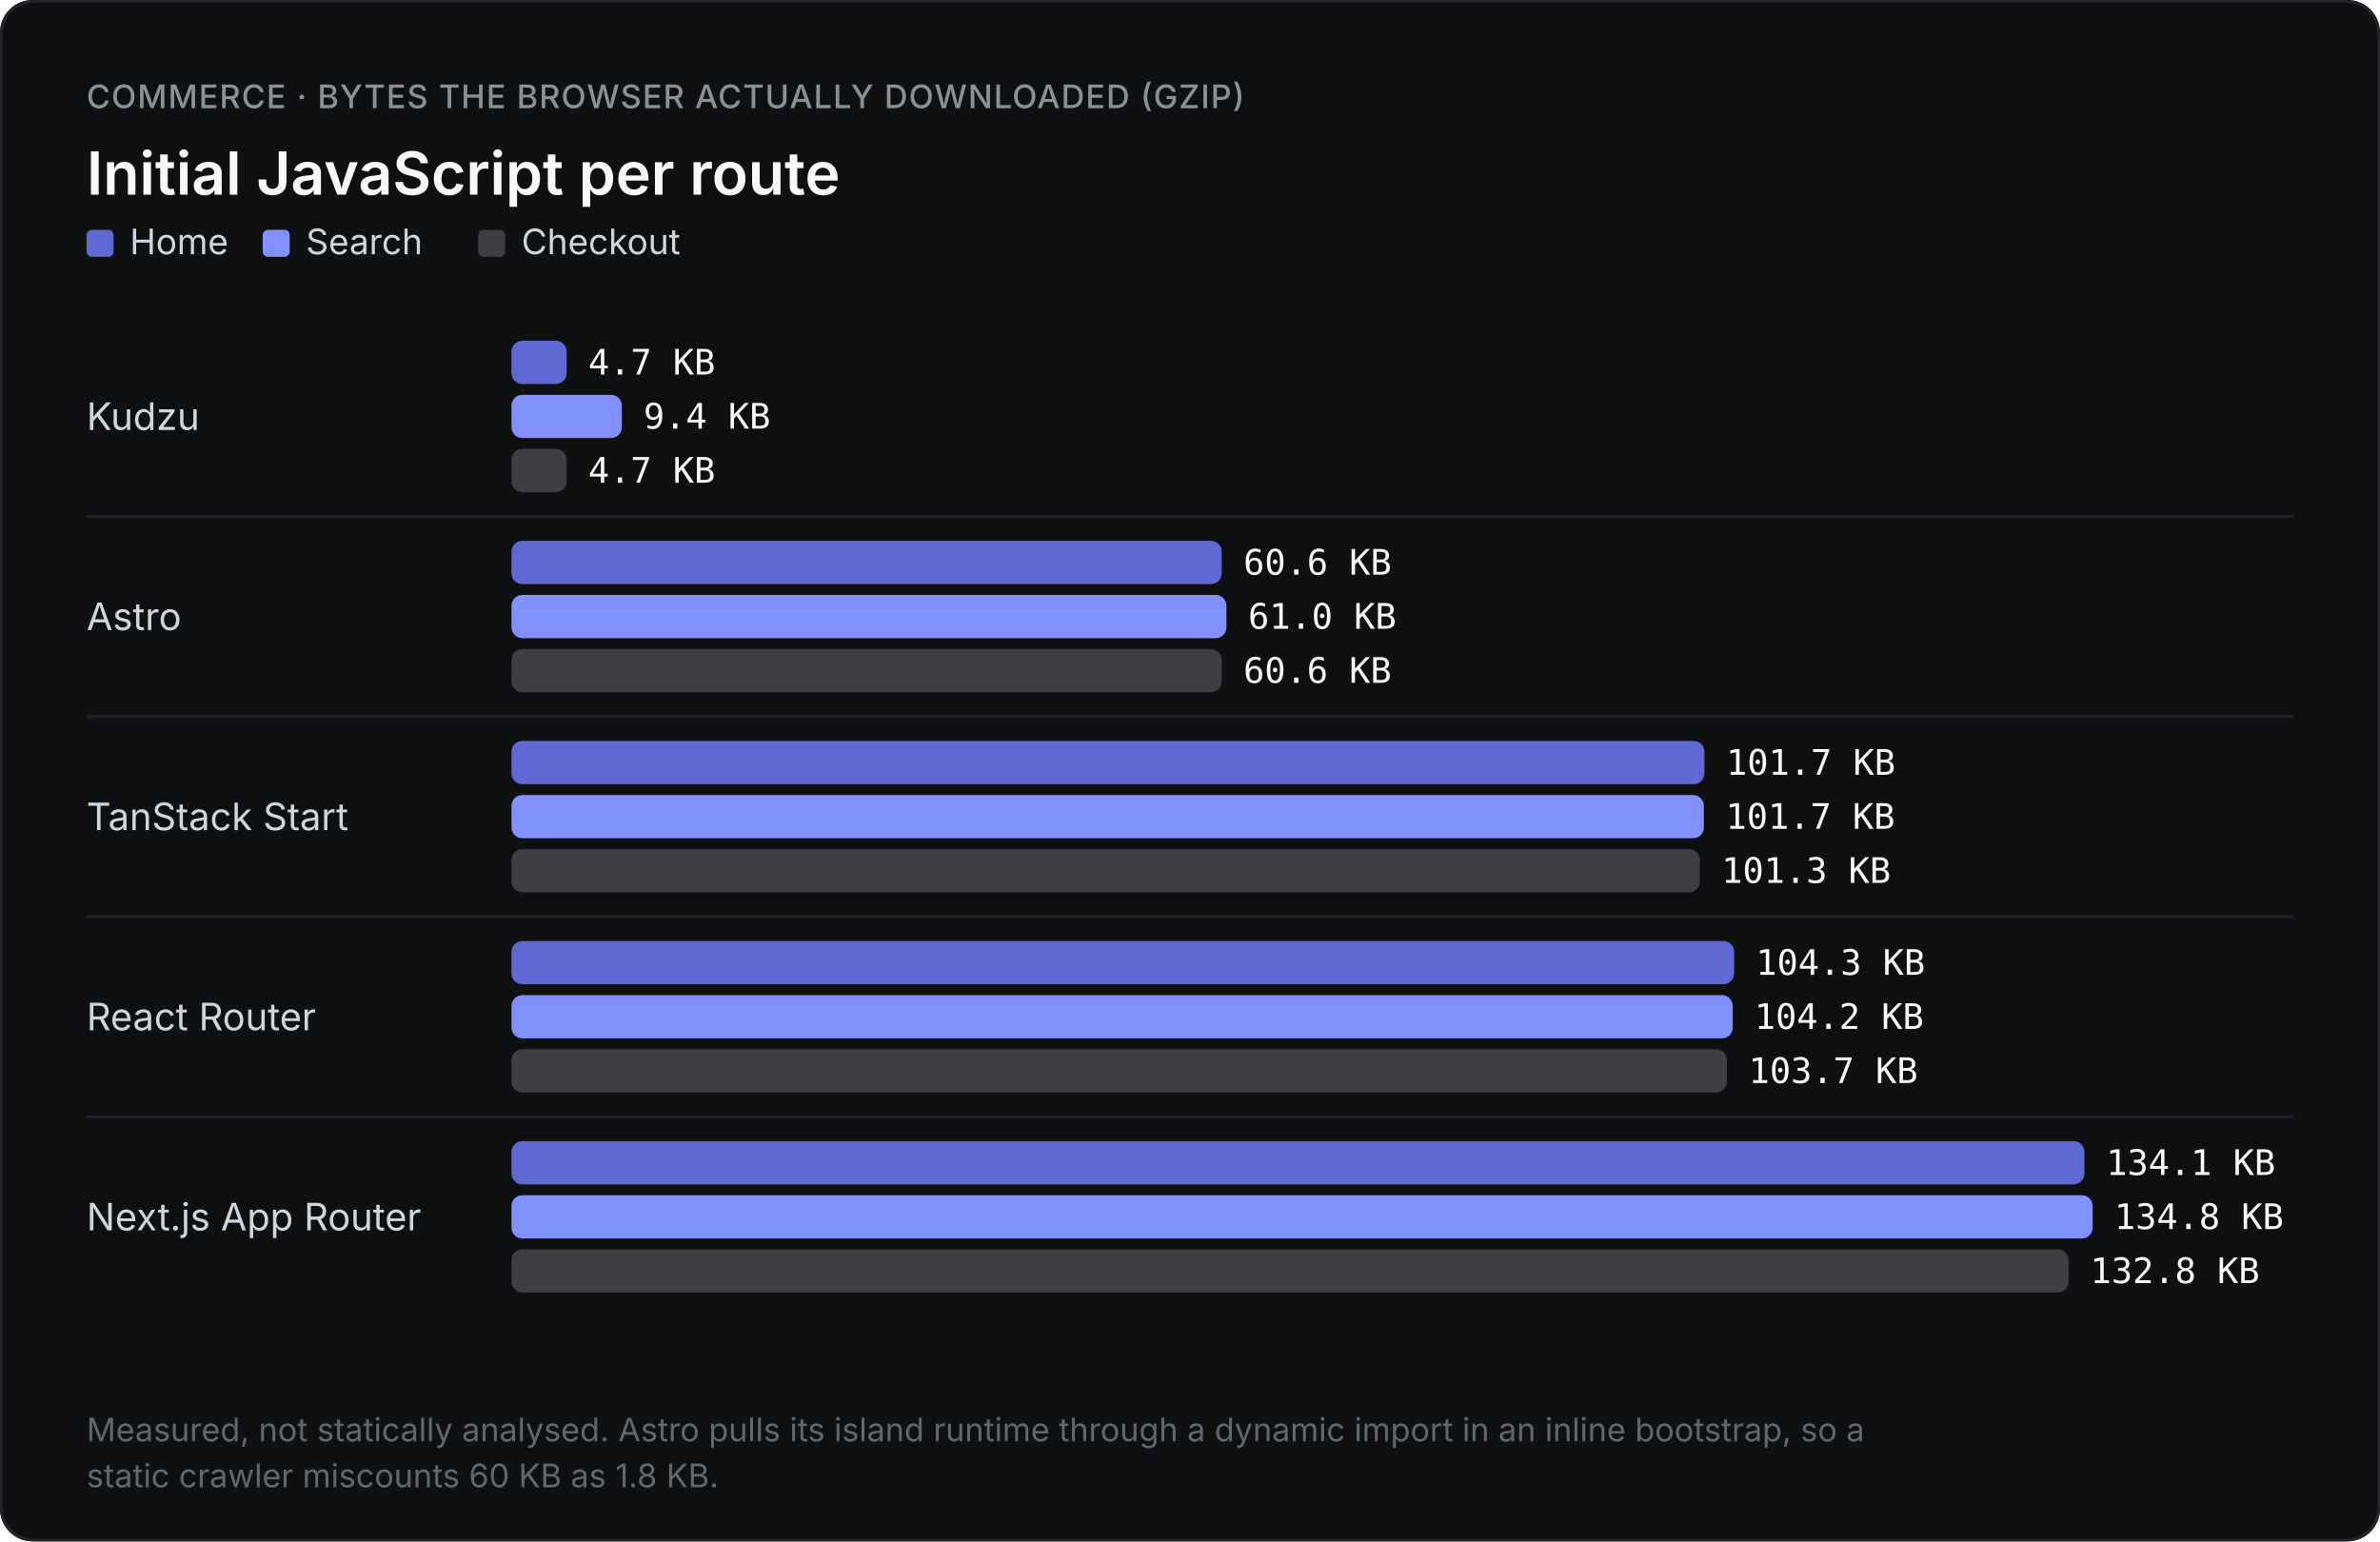
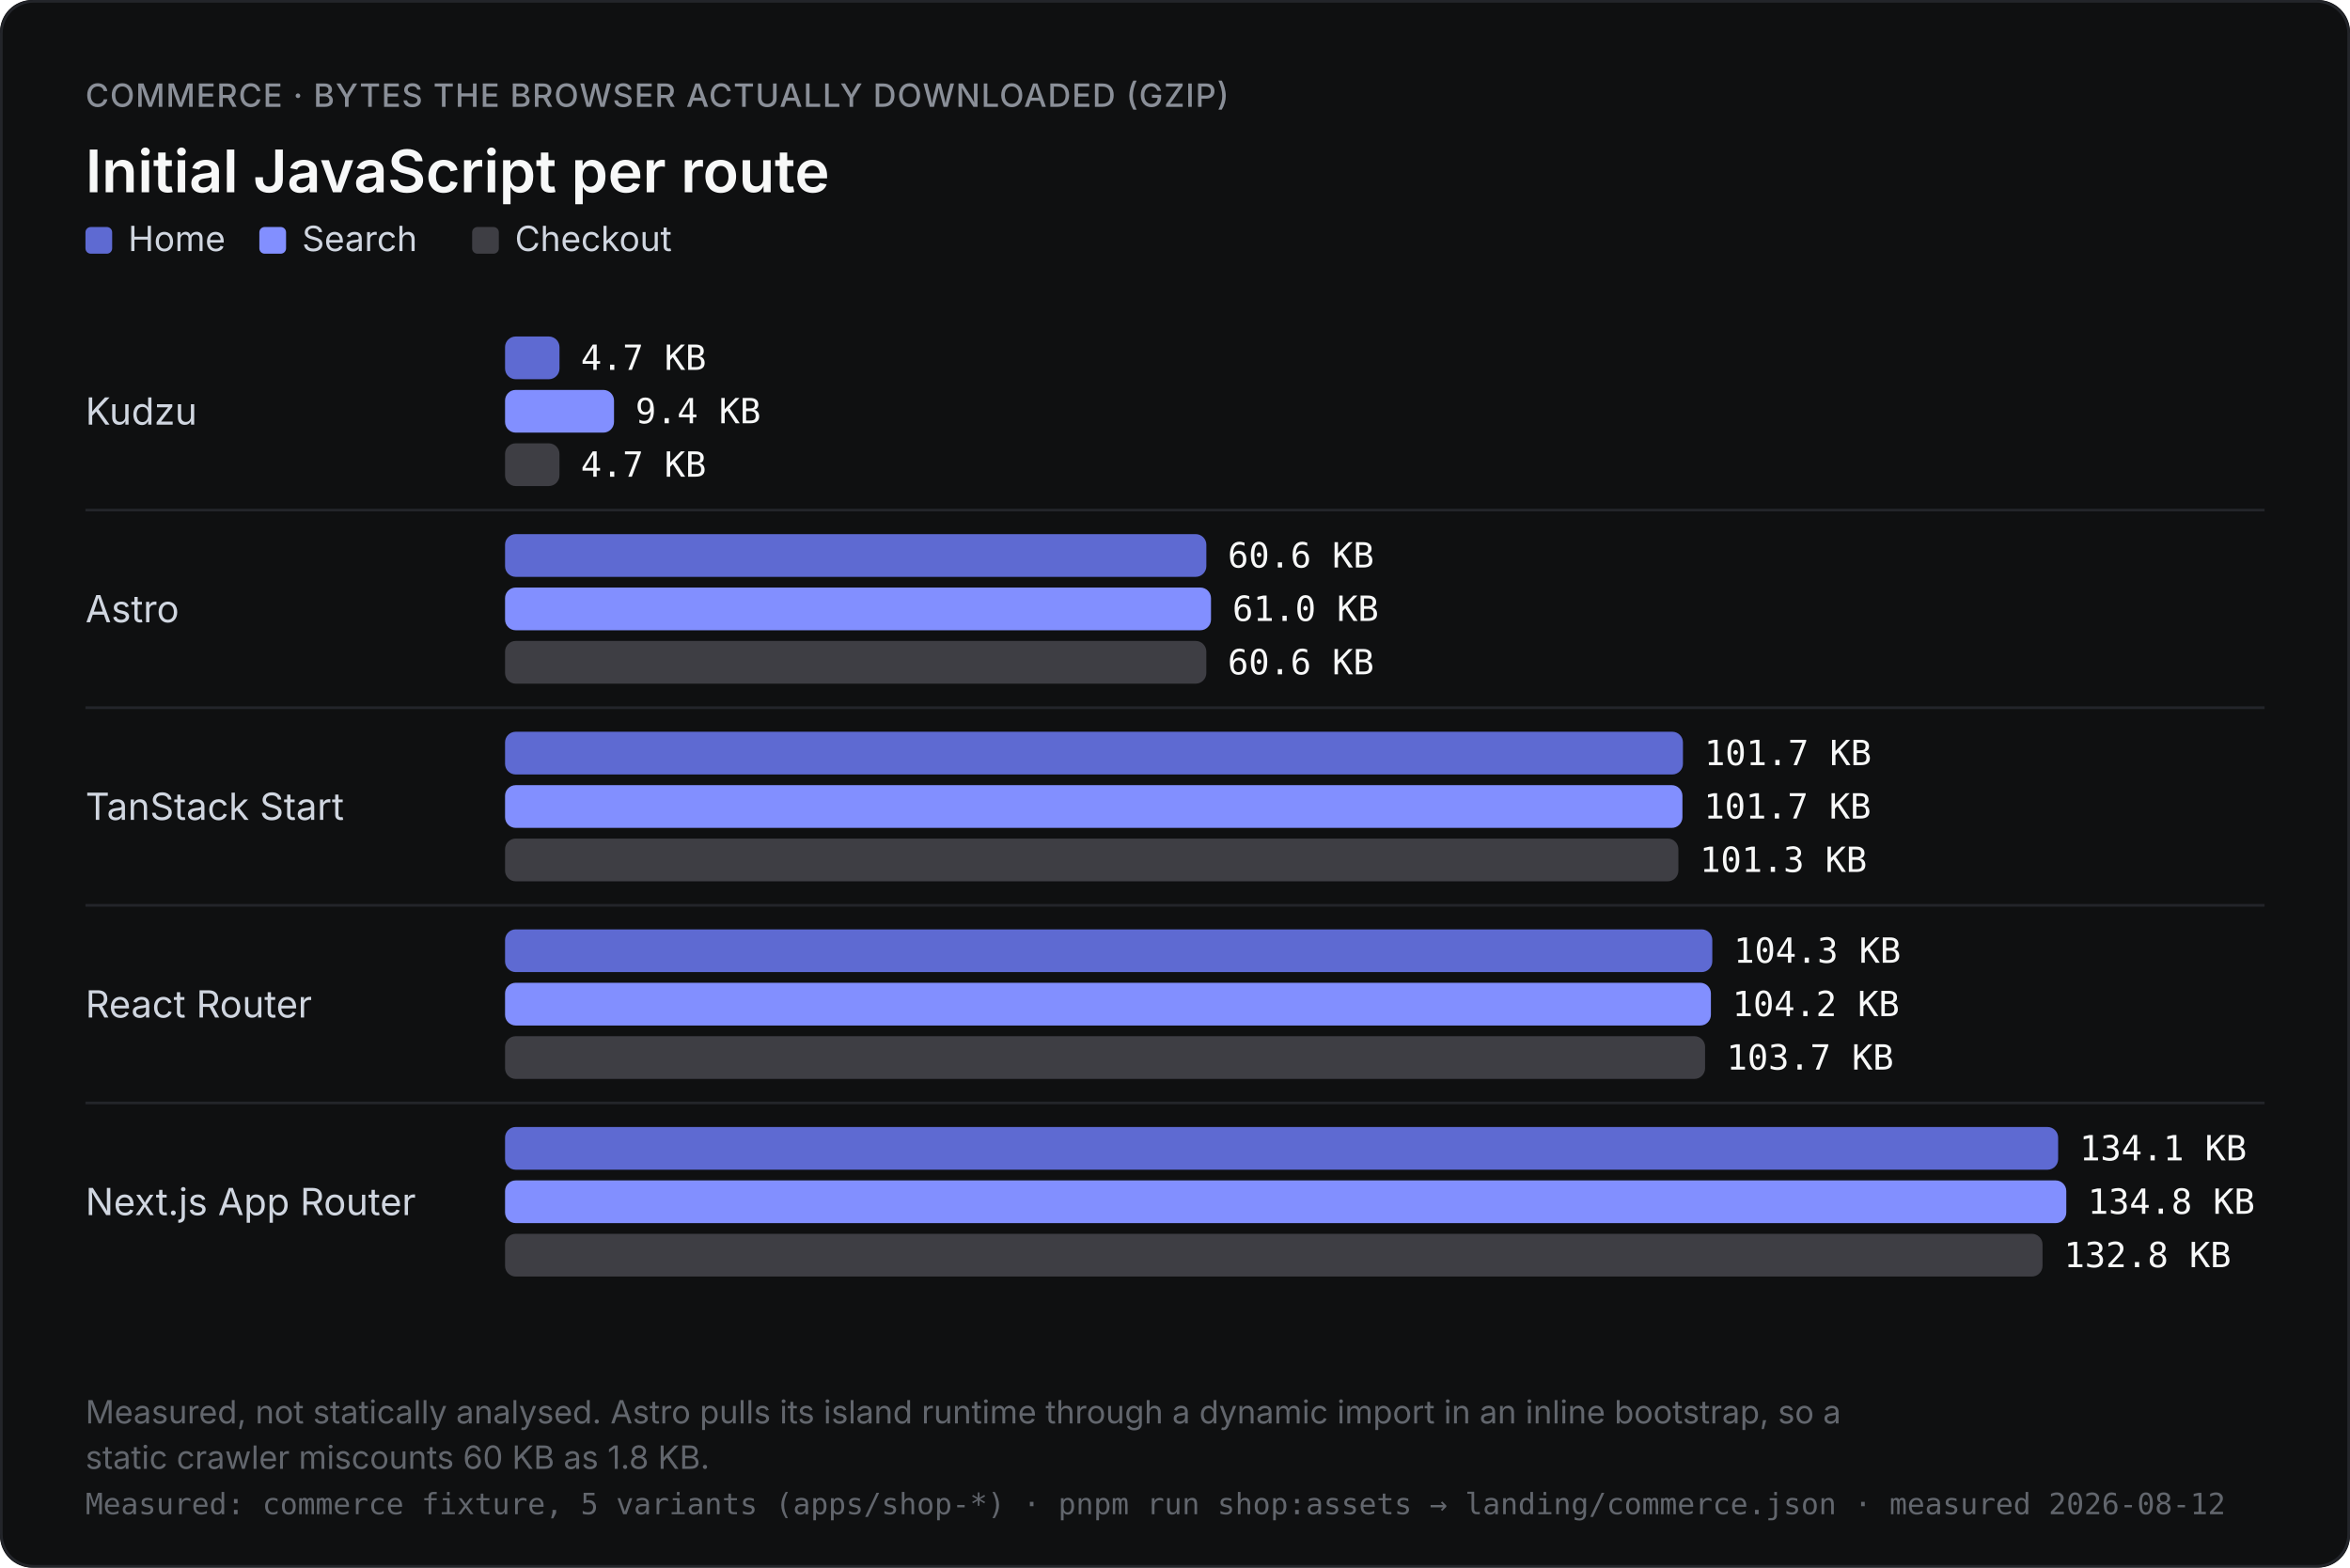
- <svg xmlns="http://www.w3.org/2000/svg" width="880" height="570" viewBox="0 0 880 570" role="img" aria-label="Initial JavaScript per route">
-   <rect x="0" y="0" width="880" height="570" rx="12" fill="#010102" />
-   <rect x="0.5" y="0.5" width="879" height="569" rx="12" fill="#0f1011" stroke="#23252a" stroke-width="1" />
+ <svg xmlns="http://www.w3.org/2000/svg" width="880" height="587" viewBox="0 0 880 587" role="img" aria-label="Initial JavaScript per route">
+   <rect x="0" y="0" width="880" height="587" rx="12" fill="#010102" />
+   <rect x="0.5" y="0.5" width="879" height="586" rx="12" fill="#0f1011" stroke="#23252a" stroke-width="1" />
  <text x="32" y="40" font-family="-apple-system, BlinkMacSystemFont, 'SF Pro Display', 'Segoe UI', Inter, Roboto, sans-serif" font-size="12" font-weight="500" fill="#8a8f98" letter-spacing="0.4">COMMERCE · BYTES THE BROWSER ACTUALLY DOWNLOADED (GZIP)</text>
  <text x="32" y="72" font-family="-apple-system, BlinkMacSystemFont, 'SF Pro Display', 'Segoe UI', Inter, Roboto, sans-serif" font-size="22" font-weight="600" fill="#f7f8f8">Initial JavaScript per route</text>
  <rect x="32" y="85" width="10" height="10" rx="2" fill="#5e6ad2" />
  <text x="48" y="94" font-family="-apple-system, BlinkMacSystemFont, 'SF Pro Display', 'Segoe UI', Inter, Roboto, sans-serif" font-size="13" font-weight="400" fill="#d0d6e0">Home</text>
  <rect x="97.12" y="85" width="10" height="10" rx="2" fill="#828fff" />
  <text x="113.12" y="94" font-family="-apple-system, BlinkMacSystemFont, 'SF Pro Display', 'Segoe UI', Inter, Roboto, sans-serif" font-size="13" font-weight="400" fill="#d0d6e0">Search</text>
  <rect x="176.8" y="85" width="10" height="10" rx="2" fill="#3e3e44" />
  <text x="192.8" y="94" font-family="-apple-system, BlinkMacSystemFont, 'SF Pro Display', 'Segoe UI', Inter, Roboto, sans-serif" font-size="13" font-weight="400" fill="#d0d6e0">Checkout</text>
  <text x="32" y="159" font-family="-apple-system, BlinkMacSystemFont, 'SF Pro Display', 'Segoe UI', Inter, Roboto, sans-serif" font-size="14" font-weight="400" fill="#d0d6e0">Kudzu</text>
  <rect x="189.12" y="126" width="20.39" height="16" rx="4" fill="#5e6ad2" />
  <text x="217.506" y="138.5" font-family="ui-monospace, SFMono-Regular, 'SF Mono', Menlo, monospace" font-size="13" font-weight="400" fill="#f7f8f8">4.7 KB</text>
  <rect x="189.12" y="146" width="40.81" height="16" rx="4" fill="#828fff" />
  <text x="237.926" y="158.5" font-family="ui-monospace, SFMono-Regular, 'SF Mono', Menlo, monospace" font-size="13" font-weight="400" fill="#f7f8f8">9.4 KB</text>
  <rect x="189.12" y="166" width="20.38" height="16" rx="4" fill="#3e3e44" />
  <text x="217.498" y="178.5" font-family="ui-monospace, SFMono-Regular, 'SF Mono', Menlo, monospace" font-size="13" font-weight="400" fill="#f7f8f8">4.7 KB</text>
  <line x1="32" y1="191" x2="848" y2="191" stroke="#23252a" stroke-width="1" />
  <text x="32" y="233" font-family="-apple-system, BlinkMacSystemFont, 'SF Pro Display', 'Segoe UI', Inter, Roboto, sans-serif" font-size="14" font-weight="400" fill="#d0d6e0">Astro</text>
  <rect x="189.12" y="200" width="262.62" height="16" rx="4" fill="#5e6ad2" />
  <text x="459.739" y="212.5" font-family="ui-monospace, SFMono-Regular, 'SF Mono', Menlo, monospace" font-size="13" font-weight="400" fill="#f7f8f8">60.6 KB</text>
  <rect x="189.12" y="220" width="264.36" height="16" rx="4" fill="#828fff" />
  <text x="461.479" y="232.5" font-family="ui-monospace, SFMono-Regular, 'SF Mono', Menlo, monospace" font-size="13" font-weight="400" fill="#f7f8f8">61.0 KB</text>
  <rect x="189.12" y="240" width="262.61" height="16" rx="4" fill="#3e3e44" />
  <text x="459.727" y="252.5" font-family="ui-monospace, SFMono-Regular, 'SF Mono', Menlo, monospace" font-size="13" font-weight="400" fill="#f7f8f8">60.6 KB</text>
  <line x1="32" y1="265" x2="848" y2="265" stroke="#23252a" stroke-width="1" />
  <text x="32" y="307" font-family="-apple-system, BlinkMacSystemFont, 'SF Pro Display', 'Segoe UI', Inter, Roboto, sans-serif" font-size="14" font-weight="400" fill="#d0d6e0">TanStack Start</text>
  <rect x="189.12" y="274" width="441.09" height="16" rx="4" fill="#5e6ad2" />
  <text x="638.206" y="286.5" font-family="ui-monospace, SFMono-Regular, 'SF Mono', Menlo, monospace" font-size="13" font-weight="400" fill="#f7f8f8">101.7 KB</text>
  <rect x="189.12" y="294" width="440.9" height="16" rx="4" fill="#828fff" />
  <text x="638.02" y="306.5" font-family="ui-monospace, SFMono-Regular, 'SF Mono', Menlo, monospace" font-size="13" font-weight="400" fill="#f7f8f8">101.7 KB</text>
  <rect x="189.12" y="314" width="439.38" height="16" rx="4" fill="#3e3e44" />
  <text x="636.504" y="326.5" font-family="ui-monospace, SFMono-Regular, 'SF Mono', Menlo, monospace" font-size="13" font-weight="400" fill="#f7f8f8">101.3 KB</text>
  <line x1="32" y1="339" x2="848" y2="339" stroke="#23252a" stroke-width="1" />
  <text x="32" y="381" font-family="-apple-system, BlinkMacSystemFont, 'SF Pro Display', 'Segoe UI', Inter, Roboto, sans-serif" font-size="14" font-weight="400" fill="#d0d6e0">React Router</text>
  <rect x="189.12" y="348" width="452.08" height="16" rx="4" fill="#5e6ad2" />
  <text x="649.197" y="360.5" font-family="ui-monospace, SFMono-Regular, 'SF Mono', Menlo, monospace" font-size="13" font-weight="400" fill="#f7f8f8">104.3 KB</text>
  <rect x="189.12" y="368" width="451.56" height="16" rx="4" fill="#828fff" />
  <text x="648.676" y="380.5" font-family="ui-monospace, SFMono-Regular, 'SF Mono', Menlo, monospace" font-size="13" font-weight="400" fill="#f7f8f8">104.2 KB</text>
  <rect x="189.12" y="388" width="449.38" height="16" rx="4" fill="#3e3e44" />
  <text x="646.504" y="400.5" font-family="ui-monospace, SFMono-Regular, 'SF Mono', Menlo, monospace" font-size="13" font-weight="400" fill="#f7f8f8">103.7 KB</text>
  <line x1="32" y1="413" x2="848" y2="413" stroke="#23252a" stroke-width="1" />
  <text x="32" y="455" font-family="-apple-system, BlinkMacSystemFont, 'SF Pro Display', 'Segoe UI', Inter, Roboto, sans-serif" font-size="14" font-weight="400" fill="#d0d6e0">Next.js App Router</text>
  <rect x="189.12" y="422" width="581.59" height="16" rx="4" fill="#5e6ad2" />
  <text x="778.707" y="434.5" font-family="ui-monospace, SFMono-Regular, 'SF Mono', Menlo, monospace" font-size="13" font-weight="400" fill="#f7f8f8">134.1 KB</text>
  <rect x="189.12" y="442" width="584.64" height="16" rx="4" fill="#828fff" />
  <text x="781.76" y="454.5" font-family="ui-monospace, SFMono-Regular, 'SF Mono', Menlo, monospace" font-size="13" font-weight="400" fill="#f7f8f8">134.8 KB</text>
  <rect x="189.12" y="462" width="575.74" height="16" rx="4" fill="#3e3e44" />
  <text x="772.865" y="474.5" font-family="ui-monospace, SFMono-Regular, 'SF Mono', Menlo, monospace" font-size="13" font-weight="400" fill="#f7f8f8">132.8 KB</text>
+   <text x="32" y="567" font-family="ui-monospace, SFMono-Regular, 'SF Mono', Menlo, monospace" font-size="11" font-weight="400" fill="#62666d">Measured: commerce fixture, 5 variants (apps/shop-*) · pnpm run shop:assets → landing/commerce.json · measured 2026-08-12</text>
  <text x="32" y="533" font-family="-apple-system, BlinkMacSystemFont, 'SF Pro Display', 'Segoe UI', Inter, Roboto, sans-serif" font-size="12" font-weight="400" fill="#62666d">Measured, not statically analysed. Astro pulls its island runtime through a dynamic import in an inline bootstrap, so a</text>
  <text x="32" y="550" font-family="-apple-system, BlinkMacSystemFont, 'SF Pro Display', 'Segoe UI', Inter, Roboto, sans-serif" font-size="12" font-weight="400" fill="#62666d">static crawler miscounts 60 KB as 1.8 KB.</text>
</svg>
